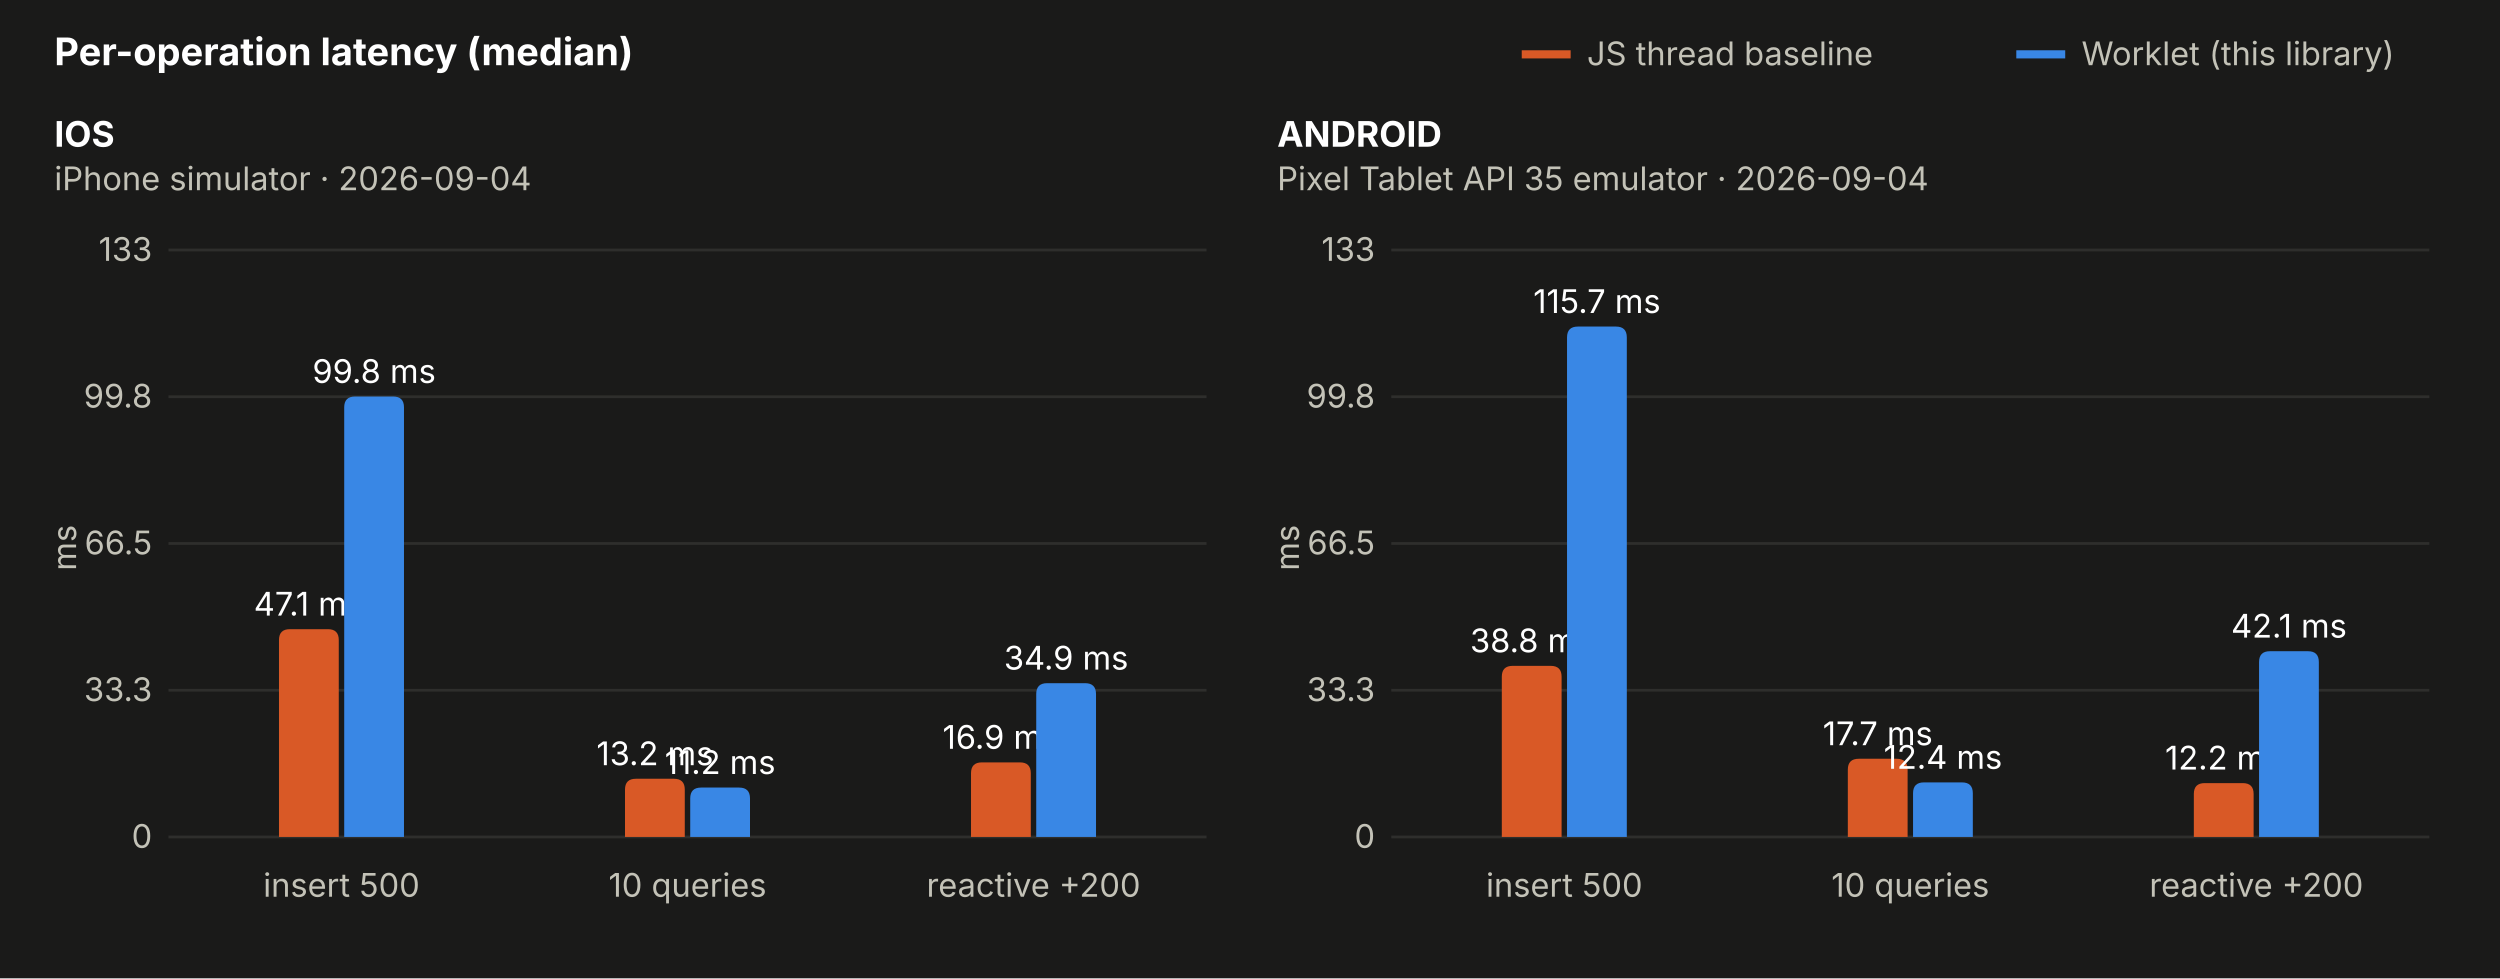
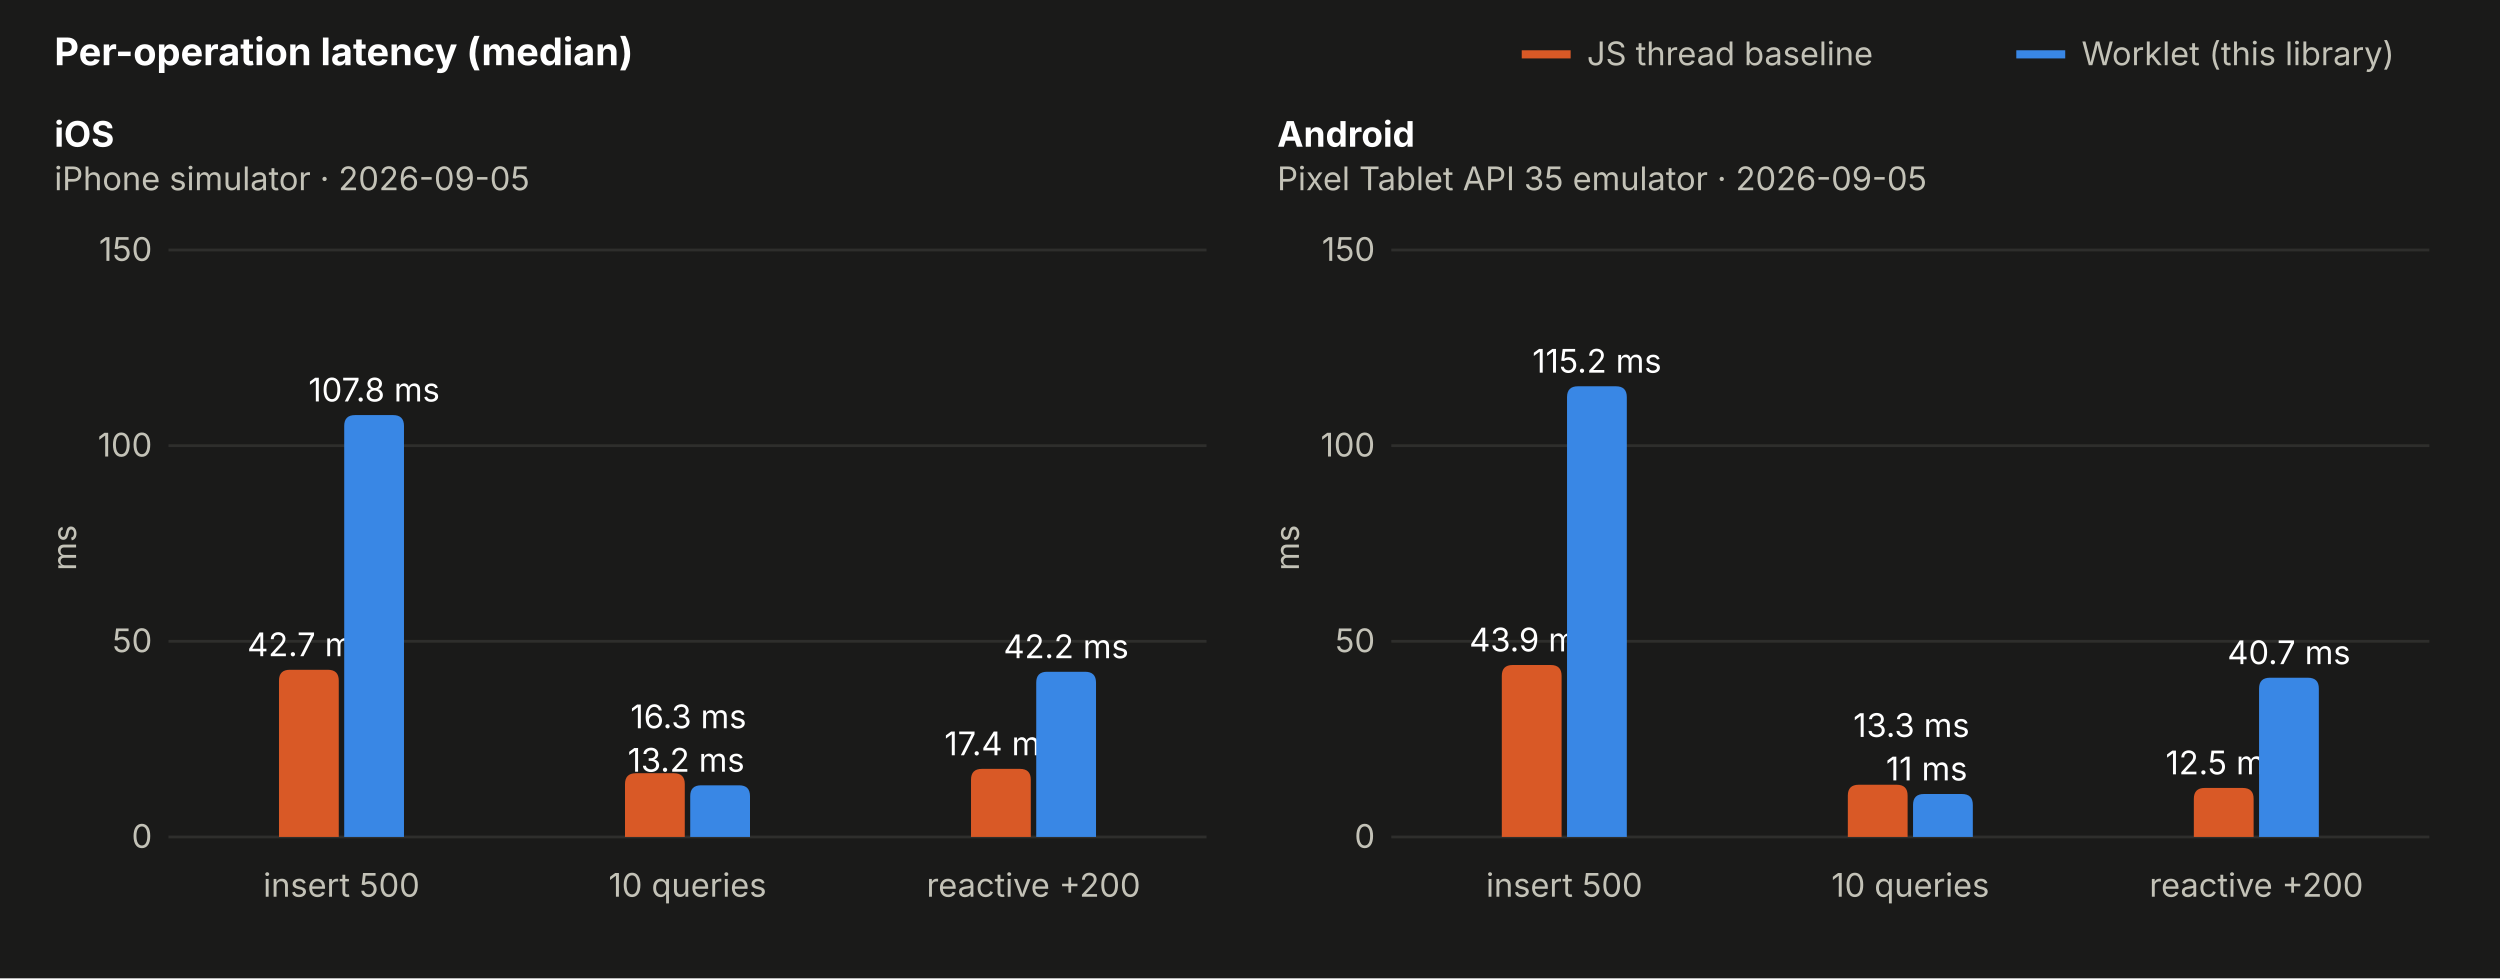
<svg xmlns="http://www.w3.org/2000/svg" role="img" aria-labelledby="title" viewBox="0 0 920 360" width="920" height="360">
  <rect width="100%" height="100%" fill="#1a1a19" />
  <g font-family="system-ui,-apple-system,BlinkMacSystemFont,Segoe UI,sans-serif">
    <text x="20" y="24" fill="#ffffff" font-size="14" font-weight="700">Per-operation latency (median)</text>
    <g aria-label="Legend" font-size="12" fill="#c3c2b7">
      <line x1="560" x2="578" y1="20" y2="20" stroke="#d95926" stroke-width="3" />
      <text x="584" y="24">JS thread baseline</text>
      <line x1="742" x2="760" y1="20" y2="20" stroke="#3987e5" stroke-width="3" />
      <text x="766" y="24">Worklet (this library)</text>
    </g>
-     <text x="20" y="54" fill="#ffffff" font-size="13" font-weight="700">IOS</text>
-     <text x="20" y="70" fill="#c3c2b7" font-size="12">iPhone simulator · 2026-09-04</text>
-     <line x1="62" x2="444" y1="308" y2="308" stroke="#2e2e2c" />
-     <text x="56" y="312" text-anchor="end" fill="#c3c2b7" font-size="12">0</text>
-     <line x1="62" x2="444" y1="254" y2="254" stroke="#2e2e2c" />
-     <text x="56" y="258" text-anchor="end" fill="#c3c2b7" font-size="12">33.3</text>
-     <line x1="62" x2="444" y1="200" y2="200" stroke="#2e2e2c" />
-     <text x="56" y="204" text-anchor="end" fill="#c3c2b7" font-size="12">66.5</text>
-     <line x1="62" x2="444" y1="146" y2="146" stroke="#2e2e2c" />
-     <text x="56" y="150" text-anchor="end" fill="#c3c2b7" font-size="12">99.8</text>
-     <line x1="62" x2="444" y1="92" y2="92" stroke="#2e2e2c" />
-     <text x="56" y="96" text-anchor="end" fill="#c3c2b7" font-size="12">133</text>
-     <text transform="translate(28 210) rotate(-90)" fill="#c3c2b7" font-size="12">ms</text>
-     <path d="M102.667,308V235.535Q102.667,231.535 106.667,231.535H120.667Q124.667,231.535 124.667,235.535V308Z" fill="#d95926" aria-label="JS thread baseline: 47.1 ms" />
-     <text x="113.667" y="226.535" text-anchor="middle" fill="#ffffff" font-size="12">47.1 ms</text>
-     <path d="M126.667,308V149.917Q126.667,145.917 130.667,145.917H144.667Q148.667,145.917 148.667,149.917V308Z" fill="#3987e5" aria-label="Worklet (this library): 99.8 ms" />
-     <text x="137.667" y="140.917" text-anchor="middle" fill="#ffffff" font-size="12">99.8 ms</text>
+     <text x="20" y="54" fill="#ffffff" font-size="13" font-weight="700">iOS</text>
+     <text x="20" y="70" fill="#c3c2b7" font-size="12">iPhone simulator · 2026-09-05</text>
+     <g aria-label="Y axis">
+       <line x1="62" x2="444" y1="308" y2="308" stroke="#2e2e2c" />
+       <text x="56" y="312" text-anchor="end" fill="#c3c2b7" font-size="12" data-axis-tick="0">0</text>
+       <line x1="62" x2="444" y1="236" y2="236" stroke="#2e2e2c" />
+       <text x="56" y="240" text-anchor="end" fill="#c3c2b7" font-size="12" data-axis-tick="50">50</text>
+       <line x1="62" x2="444" y1="164" y2="164" stroke="#2e2e2c" />
+       <text x="56" y="168" text-anchor="end" fill="#c3c2b7" font-size="12" data-axis-tick="100">100</text>
+       <line x1="62" x2="444" y1="92" y2="92" stroke="#2e2e2c" />
+       <text x="56" y="96" text-anchor="end" fill="#c3c2b7" font-size="12" data-axis-tick="150">150</text>
+       <text transform="translate(28 210) rotate(-90)" fill="#c3c2b7" font-size="12">ms</text>
+     </g>
+     <path d="M102.667,308V250.476Q102.667,246.476 106.667,246.476H120.667Q124.667,246.476 124.667,250.476V308Z" fill="#d95926" aria-label="JS thread baseline: 42.7 ms" />
+     <text x="113.667" y="241.476" text-anchor="middle" fill="#ffffff" font-size="12">42.7 ms</text>
+     <path d="M126.667,308V156.751Q126.667,152.751 130.667,152.751H144.667Q148.667,152.751 148.667,156.751V308Z" fill="#3987e5" aria-label="Worklet (this library): 107.8 ms" />
+     <text x="137.667" y="147.751" text-anchor="middle" fill="#ffffff" font-size="12">107.8 ms</text>
    <text x="125.667" y="330" text-anchor="middle" fill="#c3c2b7" font-size="12">insert 500</text>
-     <path d="M230,308V290.584Q230,286.584 234,286.584H248Q252,286.584 252,290.584V308Z" fill="#d95926" aria-label="JS thread baseline: 13.2 ms" />
-     <text x="241" y="281.584" text-anchor="middle" fill="#ffffff" font-size="12">13.2 ms</text>
-     <path d="M254,308V293.825Q254,289.825 258,289.825H272Q276,289.825 276,293.825V308Z" fill="#3987e5" aria-label="Worklet (this library): 11.2 ms" />
-     <text x="265" y="284.825" text-anchor="middle" fill="#ffffff" font-size="12">11.2 ms</text>
+     <path d="M230,308V288.549Q230,284.549 234,284.549H248Q252,284.549 252,288.549V308Z" fill="#d95926" aria-label="JS thread baseline: 16.3 ms" />
+     <text x="232" y="267.992" text-anchor="start" fill="#ffffff" font-size="12">16.3 ms</text>
+     <path d="M254,308V292.992Q254,288.992 258,288.992H272Q276,288.992 276,292.992V308Z" fill="#3987e5" aria-label="Worklet (this library): 13.2 ms" />
+     <text x="274" y="283.992" text-anchor="end" fill="#ffffff" font-size="12">13.2 ms</text>
    <text x="253" y="330" text-anchor="middle" fill="#c3c2b7" font-size="12">10 queries</text>
-     <path d="M357.333,308V284.556Q357.333,280.556 361.333,280.556H375.333Q379.333,280.556 379.333,284.556V308Z" fill="#d95926" aria-label="JS thread baseline: 16.9 ms" />
-     <text x="368.333" y="275.556" text-anchor="middle" fill="#ffffff" font-size="12">16.9 ms</text>
-     <path d="M381.333,308V255.41Q381.333,251.41 385.333,251.41H399.333Q403.333,251.41 403.333,255.41V308Z" fill="#3987e5" aria-label="Worklet (this library): 34.9 ms" />
-     <text x="392.333" y="246.41" text-anchor="middle" fill="#ffffff" font-size="12">34.9 ms</text>
+     <path d="M357.333,308V286.945Q357.333,282.945 361.333,282.945H375.333Q379.333,282.945 379.333,286.945V308Z" fill="#d95926" aria-label="JS thread baseline: 17.4 ms" />
+     <text x="368.333" y="277.945" text-anchor="middle" fill="#ffffff" font-size="12">17.4 ms</text>
+     <path d="M381.333,308V251.212Q381.333,247.212 385.333,247.212H399.333Q403.333,247.212 403.333,251.212V308Z" fill="#3987e5" aria-label="Worklet (this library): 42.2 ms" />
+     <text x="392.333" y="242.212" text-anchor="middle" fill="#ffffff" font-size="12">42.2 ms</text>
    <text x="380.333" y="330" text-anchor="middle" fill="#c3c2b7" font-size="12">reactive +200</text>
-     <text x="470" y="54" fill="#ffffff" font-size="13" font-weight="700">ANDROID</text>
-     <text x="470" y="70" fill="#c3c2b7" font-size="12">Pixel Tablet API 35 emulator · 2026-09-04</text>
-     <line x1="512" x2="894" y1="308" y2="308" stroke="#2e2e2c" />
-     <text x="506" y="312" text-anchor="end" fill="#c3c2b7" font-size="12">0</text>
-     <line x1="512" x2="894" y1="254" y2="254" stroke="#2e2e2c" />
-     <text x="506" y="258" text-anchor="end" fill="#c3c2b7" font-size="12">33.3</text>
-     <line x1="512" x2="894" y1="200" y2="200" stroke="#2e2e2c" />
-     <text x="506" y="204" text-anchor="end" fill="#c3c2b7" font-size="12">66.5</text>
-     <line x1="512" x2="894" y1="146" y2="146" stroke="#2e2e2c" />
-     <text x="506" y="150" text-anchor="end" fill="#c3c2b7" font-size="12">99.8</text>
-     <line x1="512" x2="894" y1="92" y2="92" stroke="#2e2e2c" />
-     <text x="506" y="96" text-anchor="end" fill="#c3c2b7" font-size="12">133</text>
-     <text transform="translate(478 210) rotate(-90)" fill="#c3c2b7" font-size="12">ms</text>
-     <path d="M552.667,308V249.032Q552.667,245.032 556.667,245.032H570.667Q574.667,245.032 574.667,249.032V308Z" fill="#d95926" aria-label="JS thread baseline: 38.8 ms" />
-     <text x="563.667" y="240.032" text-anchor="middle" fill="#ffffff" font-size="12">38.8 ms</text>
-     <path d="M576.667,308V124.174Q576.667,120.174 580.667,120.174H594.667Q598.667,120.174 598.667,124.174V308Z" fill="#3987e5" aria-label="Worklet (this library): 115.7 ms" />
-     <text x="587.667" y="115.174" text-anchor="middle" fill="#ffffff" font-size="12">115.7 ms</text>
+     <text x="470" y="54" fill="#ffffff" font-size="13" font-weight="700">Android</text>
+     <text x="470" y="70" fill="#c3c2b7" font-size="12">Pixel Tablet API 35 emulator · 2026-09-05</text>
+     <g aria-label="Y axis">
+       <line x1="512" x2="894" y1="308" y2="308" stroke="#2e2e2c" />
+       <text x="506" y="312" text-anchor="end" fill="#c3c2b7" font-size="12" data-axis-tick="0">0</text>
+       <line x1="512" x2="894" y1="236" y2="236" stroke="#2e2e2c" />
+       <text x="506" y="240" text-anchor="end" fill="#c3c2b7" font-size="12" data-axis-tick="50">50</text>
+       <line x1="512" x2="894" y1="164" y2="164" stroke="#2e2e2c" />
+       <text x="506" y="168" text-anchor="end" fill="#c3c2b7" font-size="12" data-axis-tick="100">100</text>
+       <line x1="512" x2="894" y1="92" y2="92" stroke="#2e2e2c" />
+       <text x="506" y="96" text-anchor="end" fill="#c3c2b7" font-size="12" data-axis-tick="150">150</text>
+       <text transform="translate(478 210) rotate(-90)" fill="#c3c2b7" font-size="12">ms</text>
+     </g>
+     <path d="M552.667,308V248.72Q552.667,244.72 556.667,244.72H570.667Q574.667,244.72 574.667,248.72V308Z" fill="#d95926" aria-label="JS thread baseline: 43.9 ms" />
+     <text x="563.667" y="239.72" text-anchor="middle" fill="#ffffff" font-size="12">43.9 ms</text>
+     <path d="M576.667,308V146.152Q576.667,142.152 580.667,142.152H594.667Q598.667,142.152 598.667,146.152V308Z" fill="#3987e5" aria-label="Worklet (this library): 115.2 ms" />
+     <text x="587.667" y="137.152" text-anchor="middle" fill="#ffffff" font-size="12">115.2 ms</text>
    <text x="575.667" y="330" text-anchor="middle" fill="#c3c2b7" font-size="12">insert 500</text>
-     <path d="M680,308V283.226Q680,279.226 684,279.226H698Q702,279.226 702,283.226V308Z" fill="#d95926" aria-label="JS thread baseline: 17.7 ms" />
-     <text x="691" y="274.226" text-anchor="middle" fill="#ffffff" font-size="12">17.7 ms</text>
-     <path d="M704,308V291.921Q704,287.921 708,287.921H722Q726,287.921 726,291.921V308Z" fill="#3987e5" aria-label="Worklet (this library): 12.4 ms" />
-     <text x="715" y="282.921" text-anchor="middle" fill="#ffffff" font-size="12">12.4 ms</text>
+     <path d="M680,308V292.786Q680,288.786 684,288.786H698Q702,288.786 702,292.786V308Z" fill="#d95926" aria-label="JS thread baseline: 13.3 ms" />
+     <text x="682" y="271.197" text-anchor="start" fill="#ffffff" font-size="12">13.3 ms</text>
+     <path d="M704,308V296.197Q704,292.197 708,292.197H722Q726,292.197 726,296.197V308Z" fill="#3987e5" aria-label="Worklet (this library): 11 ms" />
+     <text x="724" y="287.197" text-anchor="end" fill="#ffffff" font-size="12">11 ms</text>
    <text x="703" y="330" text-anchor="middle" fill="#c3c2b7" font-size="12">10 queries</text>
-     <path d="M807.333,308V292.183Q807.333,288.183 811.333,288.183H825.333Q829.333,288.183 829.333,292.183V308Z" fill="#d95926" aria-label="JS thread baseline: 12.2 ms" />
-     <text x="818.333" y="283.183" text-anchor="middle" fill="#ffffff" font-size="12">12.2 ms</text>
-     <path d="M831.333,308V243.646Q831.333,239.646 835.333,239.646H849.333Q853.333,239.646 853.333,243.646V308Z" fill="#3987e5" aria-label="Worklet (this library): 42.1 ms" />
-     <text x="842.333" y="234.646" text-anchor="middle" fill="#ffffff" font-size="12">42.1 ms</text>
+     <path d="M807.333,308V293.966Q807.333,289.966 811.333,289.966H825.333Q829.333,289.966 829.333,293.966V308Z" fill="#d95926" aria-label="JS thread baseline: 12.5 ms" />
+     <text x="818.333" y="284.966" text-anchor="middle" fill="#ffffff" font-size="12">12.5 ms</text>
+     <path d="M831.333,308V253.405Q831.333,249.405 835.333,249.405H849.333Q853.333,249.405 853.333,253.405V308Z" fill="#3987e5" aria-label="Worklet (this library): 40.7 ms" />
+     <text x="842.333" y="244.405" text-anchor="middle" fill="#ffffff" font-size="12">40.7 ms</text>
    <text x="830.333" y="330" text-anchor="middle" fill="#c3c2b7" font-size="12">reactive +200</text>
  </g>
</svg>
